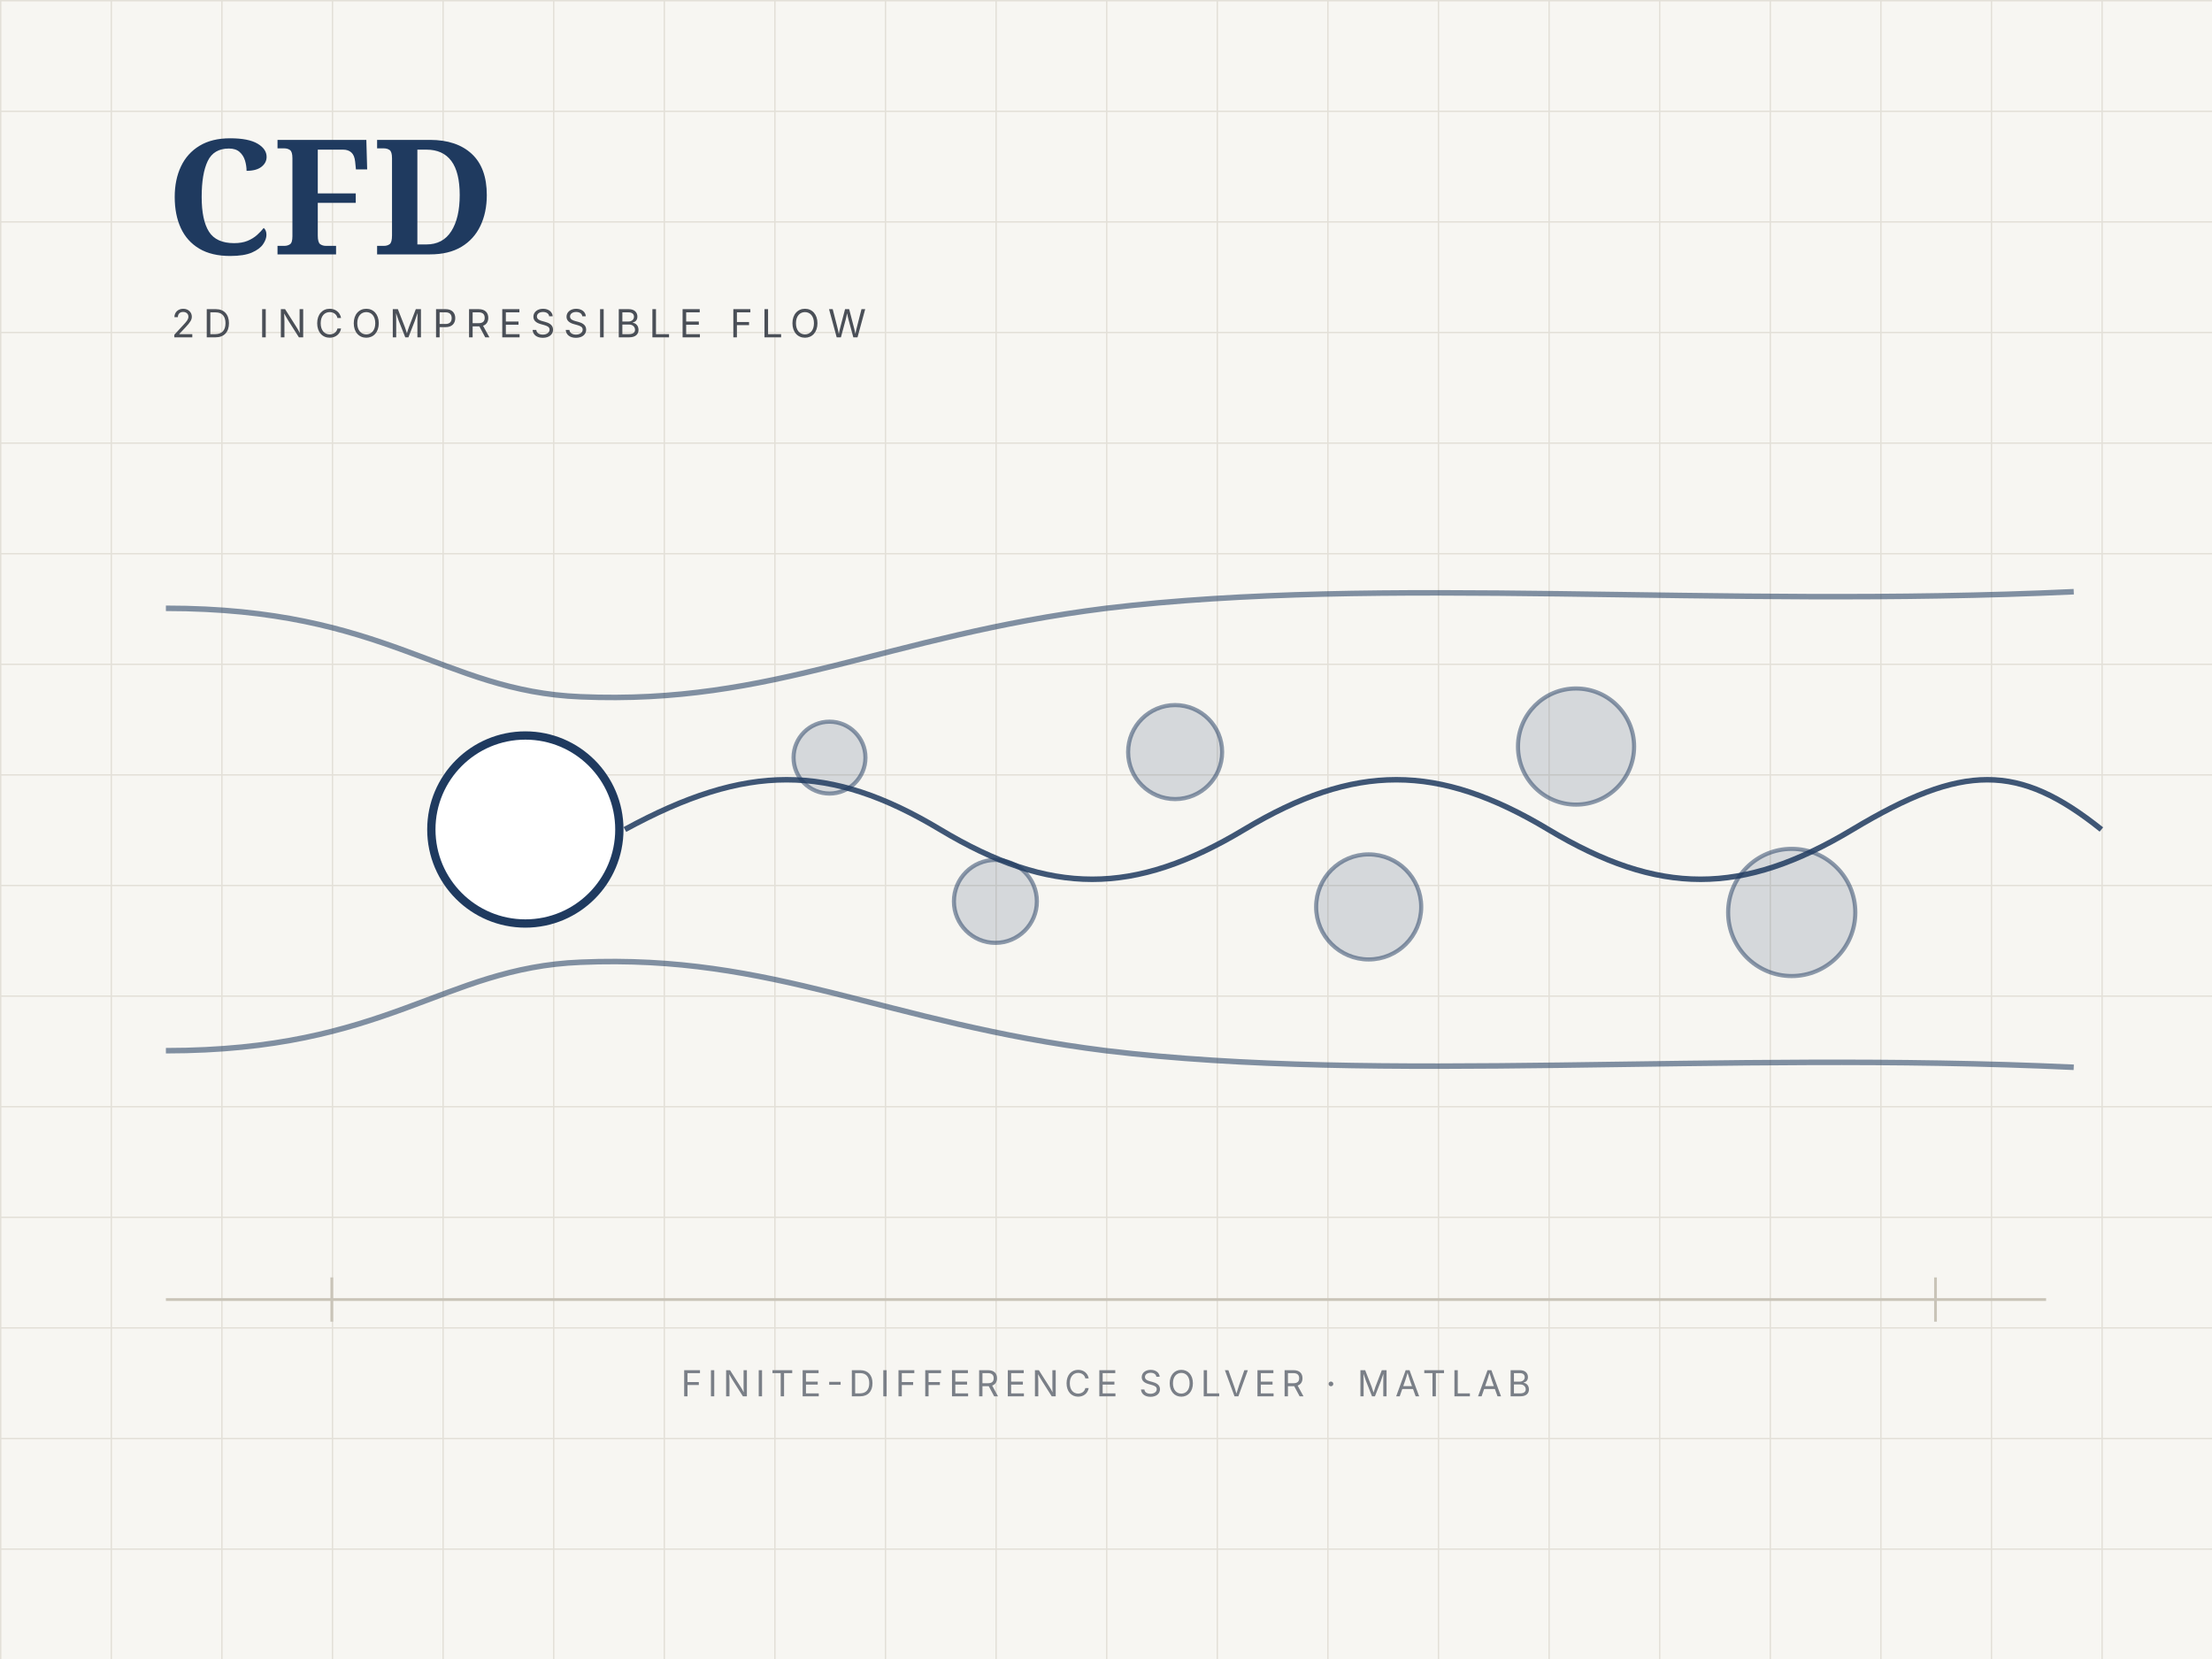
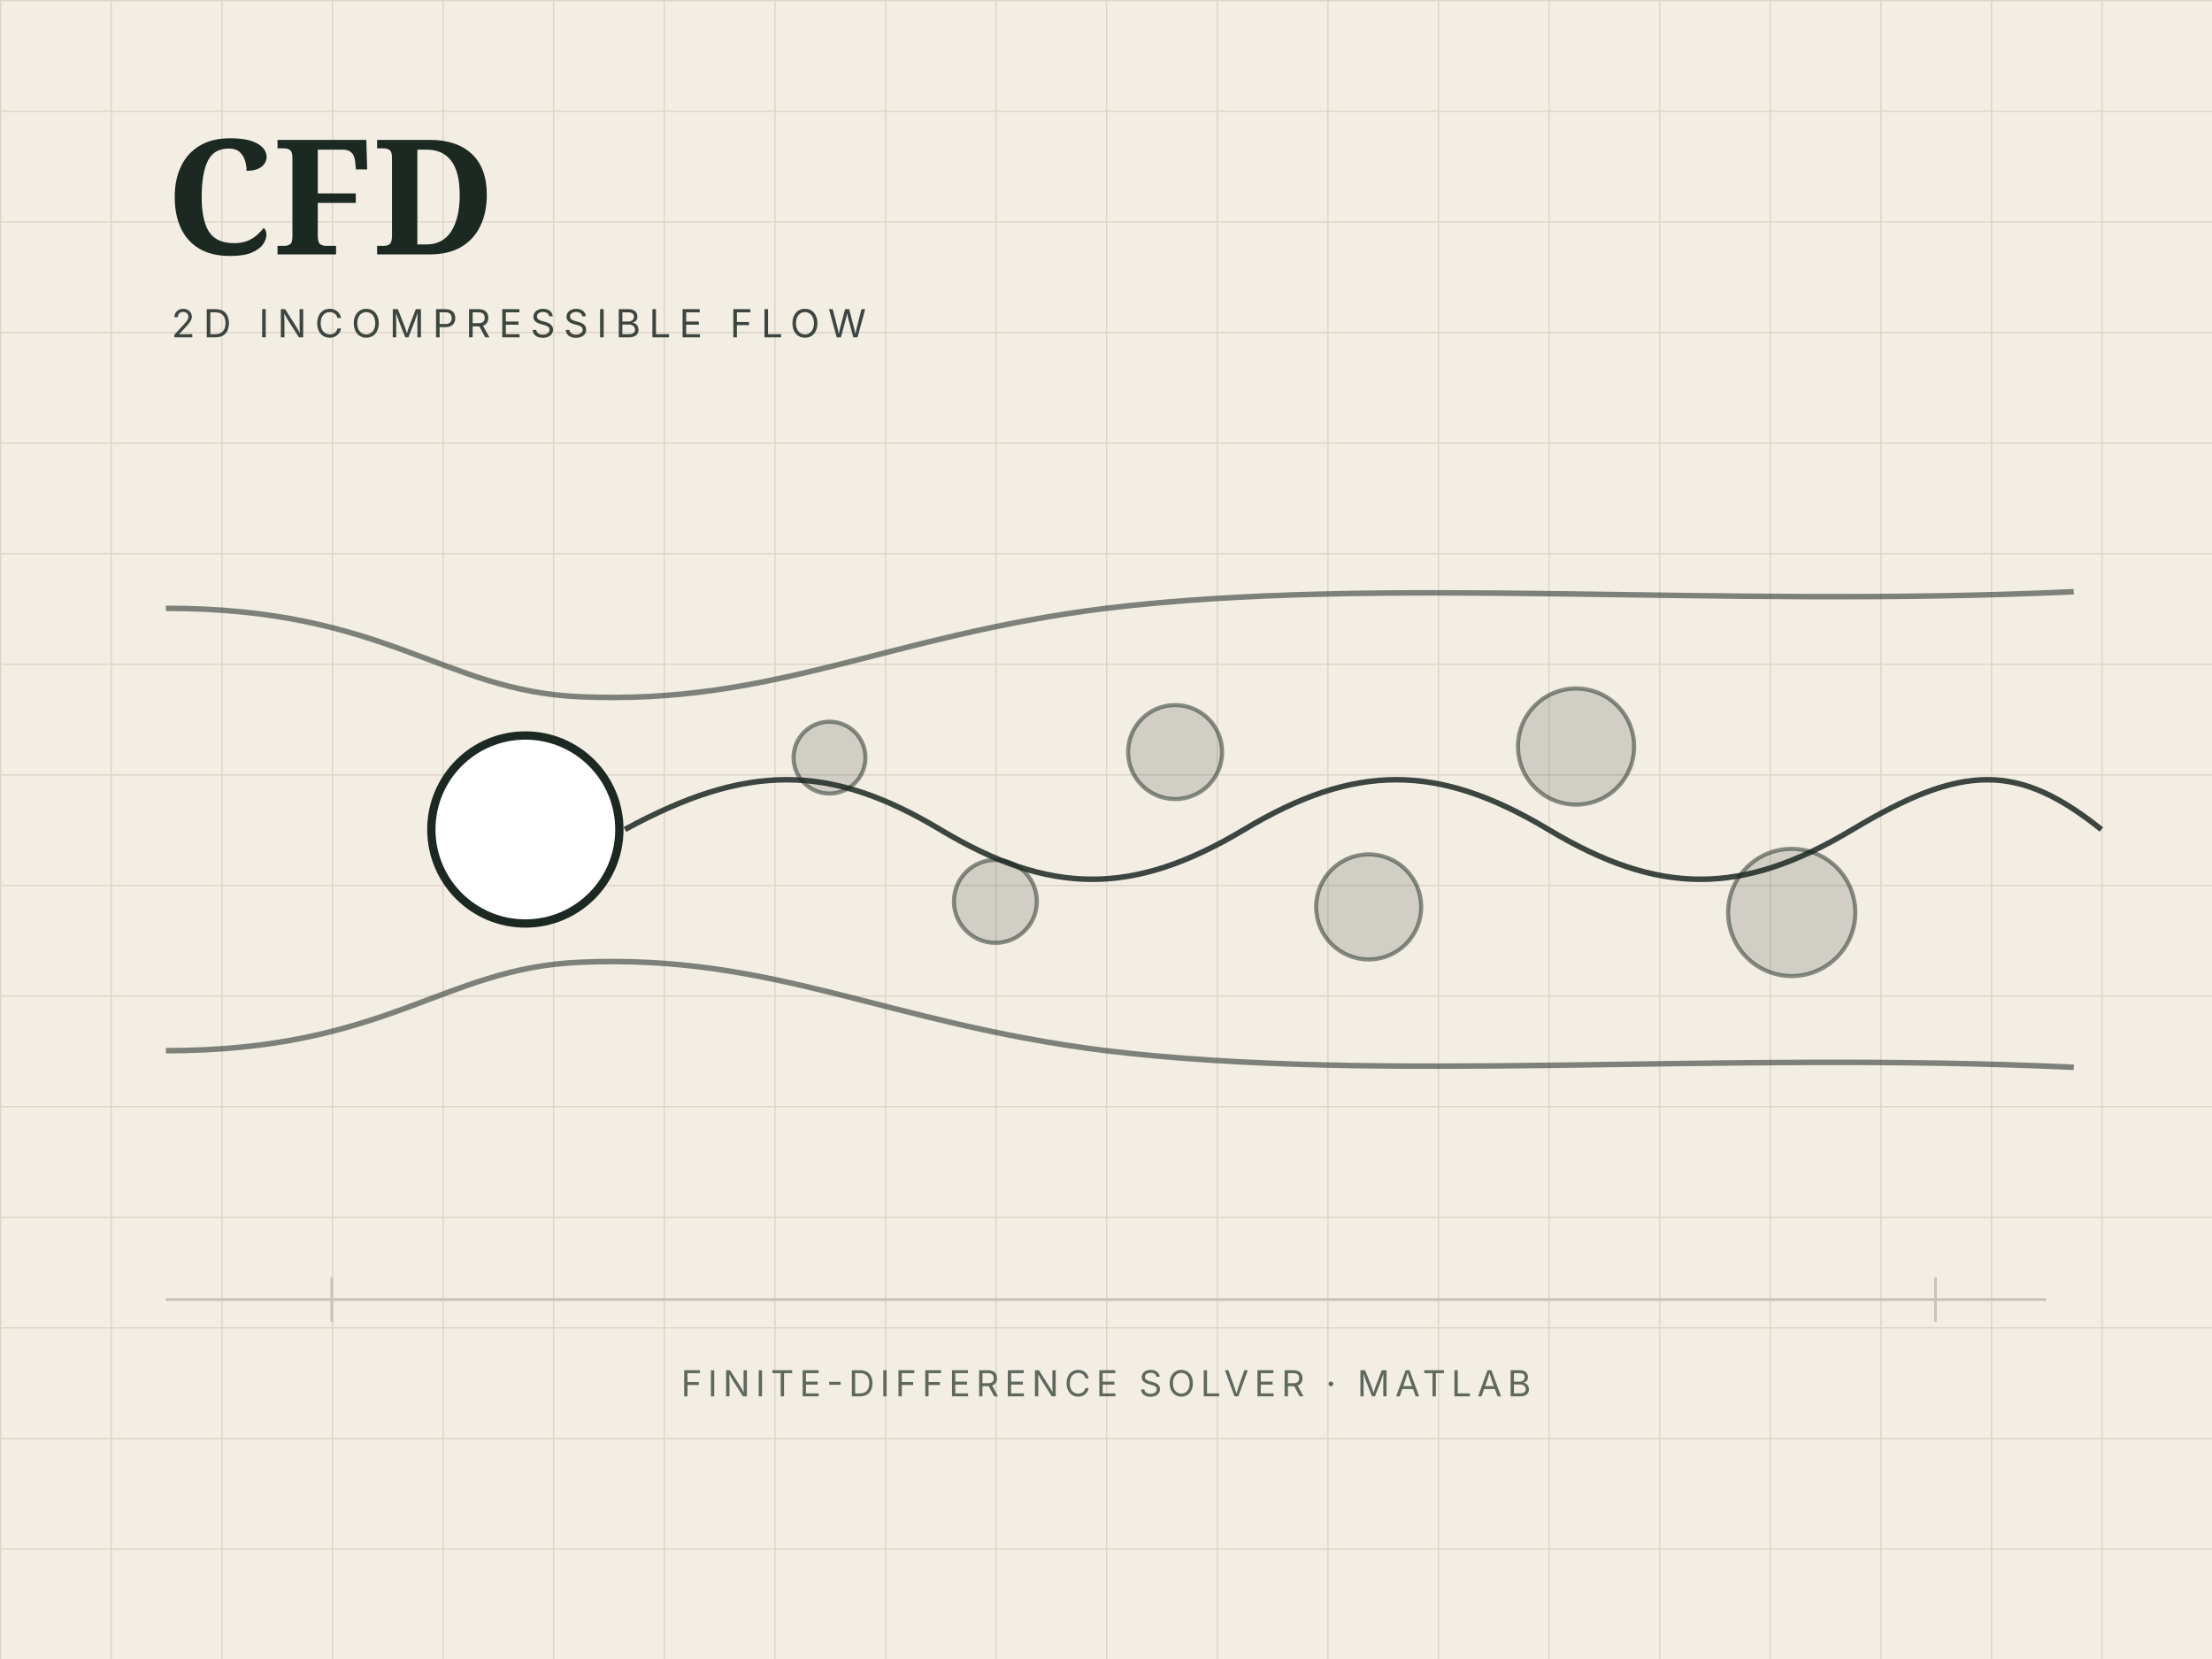
<svg xmlns="http://www.w3.org/2000/svg" viewBox="0 0 800 600" role="img" aria-label="Schematic of a finite-difference grid and a von Karman vortex street">
  <defs>
    <pattern id="grid" width="40" height="40" patternUnits="userSpaceOnUse">
-       <path d="M40 0H0V40" fill="none" stroke="#e3e0d8" stroke-width="1" />
+       <path d="M40 0H0V40" fill="none" stroke="#ddd6c7" stroke-width="1" />
    </pattern>
  </defs>
-   <rect width="800" height="600" fill="#f7f6f2" />
+   <rect width="800" height="600" fill="#f3eee4" />
  <rect width="800" height="600" fill="url(#grid)" />
-   <circle cx="190" cy="300" r="34" fill="#ffffff" stroke="#1f3a5f" stroke-width="3" />
-   <g fill="none" stroke="#1f3a5f" stroke-width="2" opacity="0.55">
+   <circle cx="190" cy="300" r="34" fill="#ffffff" stroke="#1c2822" stroke-width="3" />
+   <g fill="none" stroke="#1c2822" stroke-width="2" opacity="0.55">
    <path d="M60 220 C 140 220, 160 250, 210 252 C 280 255, 320 230, 400 220 C 500 208, 620 220, 750 214" />
    <path d="M60 380 C 140 380, 160 350, 210 348 C 280 345, 320 370, 400 380 C 500 392, 620 380, 750 386" />
  </g>
-   <g fill="none" stroke="#1f3a5f" stroke-width="2" opacity="0.85">
+   <g fill="none" stroke="#1c2822" stroke-width="2" opacity="0.85">
    <path d="M226 300 C 270 276, 300 276, 340 300 S 410 324, 450 300 S 520 276, 560 300 S 630 324, 670 300 S 730 276, 760 300" />
  </g>
-   <g fill="#1f3a5f" opacity="0.16">
+   <g fill="#1c2822" opacity="0.16">
    <circle cx="300" cy="274" r="13" />
    <circle cx="360" cy="326" r="15" />
    <circle cx="425" cy="272" r="17" />
    <circle cx="495" cy="328" r="19" />
    <circle cx="570" cy="270" r="21" />
    <circle cx="648" cy="330" r="23" />
  </g>
-   <g fill="none" stroke="#1f3a5f" stroke-width="1.5" opacity="0.5">
+   <g fill="none" stroke="#1c2822" stroke-width="1.5" opacity="0.5">
    <circle cx="300" cy="274" r="13" />
    <circle cx="360" cy="326" r="15" />
    <circle cx="425" cy="272" r="17" />
    <circle cx="495" cy="328" r="19" />
    <circle cx="570" cy="270" r="21" />
    <circle cx="648" cy="330" r="23" />
  </g>
  <path d="M60 470 H740" stroke="#c9c4b8" stroke-width="1" />
  <path d="M120 462 V478 M700 462 V478" stroke="#c9c4b8" stroke-width="1" />
-   <text x="60" y="92" font-family="'Source Serif 4', Georgia, serif" font-size="58" font-weight="600" fill="#1f3a5f">CFD</text>
-   <text x="62" y="122" font-family="Inter, Arial, sans-serif" font-size="14" letter-spacing="3" fill="#4a4f57">2D INCOMPRESSIBLE FLOW</text>
-   <text x="400" y="505" text-anchor="middle" font-family="Inter, Arial, sans-serif" font-size="13" letter-spacing="2" fill="#7a7f87">FINITE-DIFFERENCE SOLVER · MATLAB</text>
+   <text x="60" y="92" font-family="'Source Serif 4', Georgia, serif" font-size="58" font-weight="600" fill="#1c2822">CFD</text>
+   <text x="62" y="122" font-family="Inter, Arial, sans-serif" font-size="14" letter-spacing="3" fill="#3c453f">2D INCOMPRESSIBLE FLOW</text>
+   <text x="400" y="505" text-anchor="middle" font-family="Inter, Arial, sans-serif" font-size="13" letter-spacing="2" fill="#5f685f">FINITE-DIFFERENCE SOLVER · MATLAB</text>
</svg>
